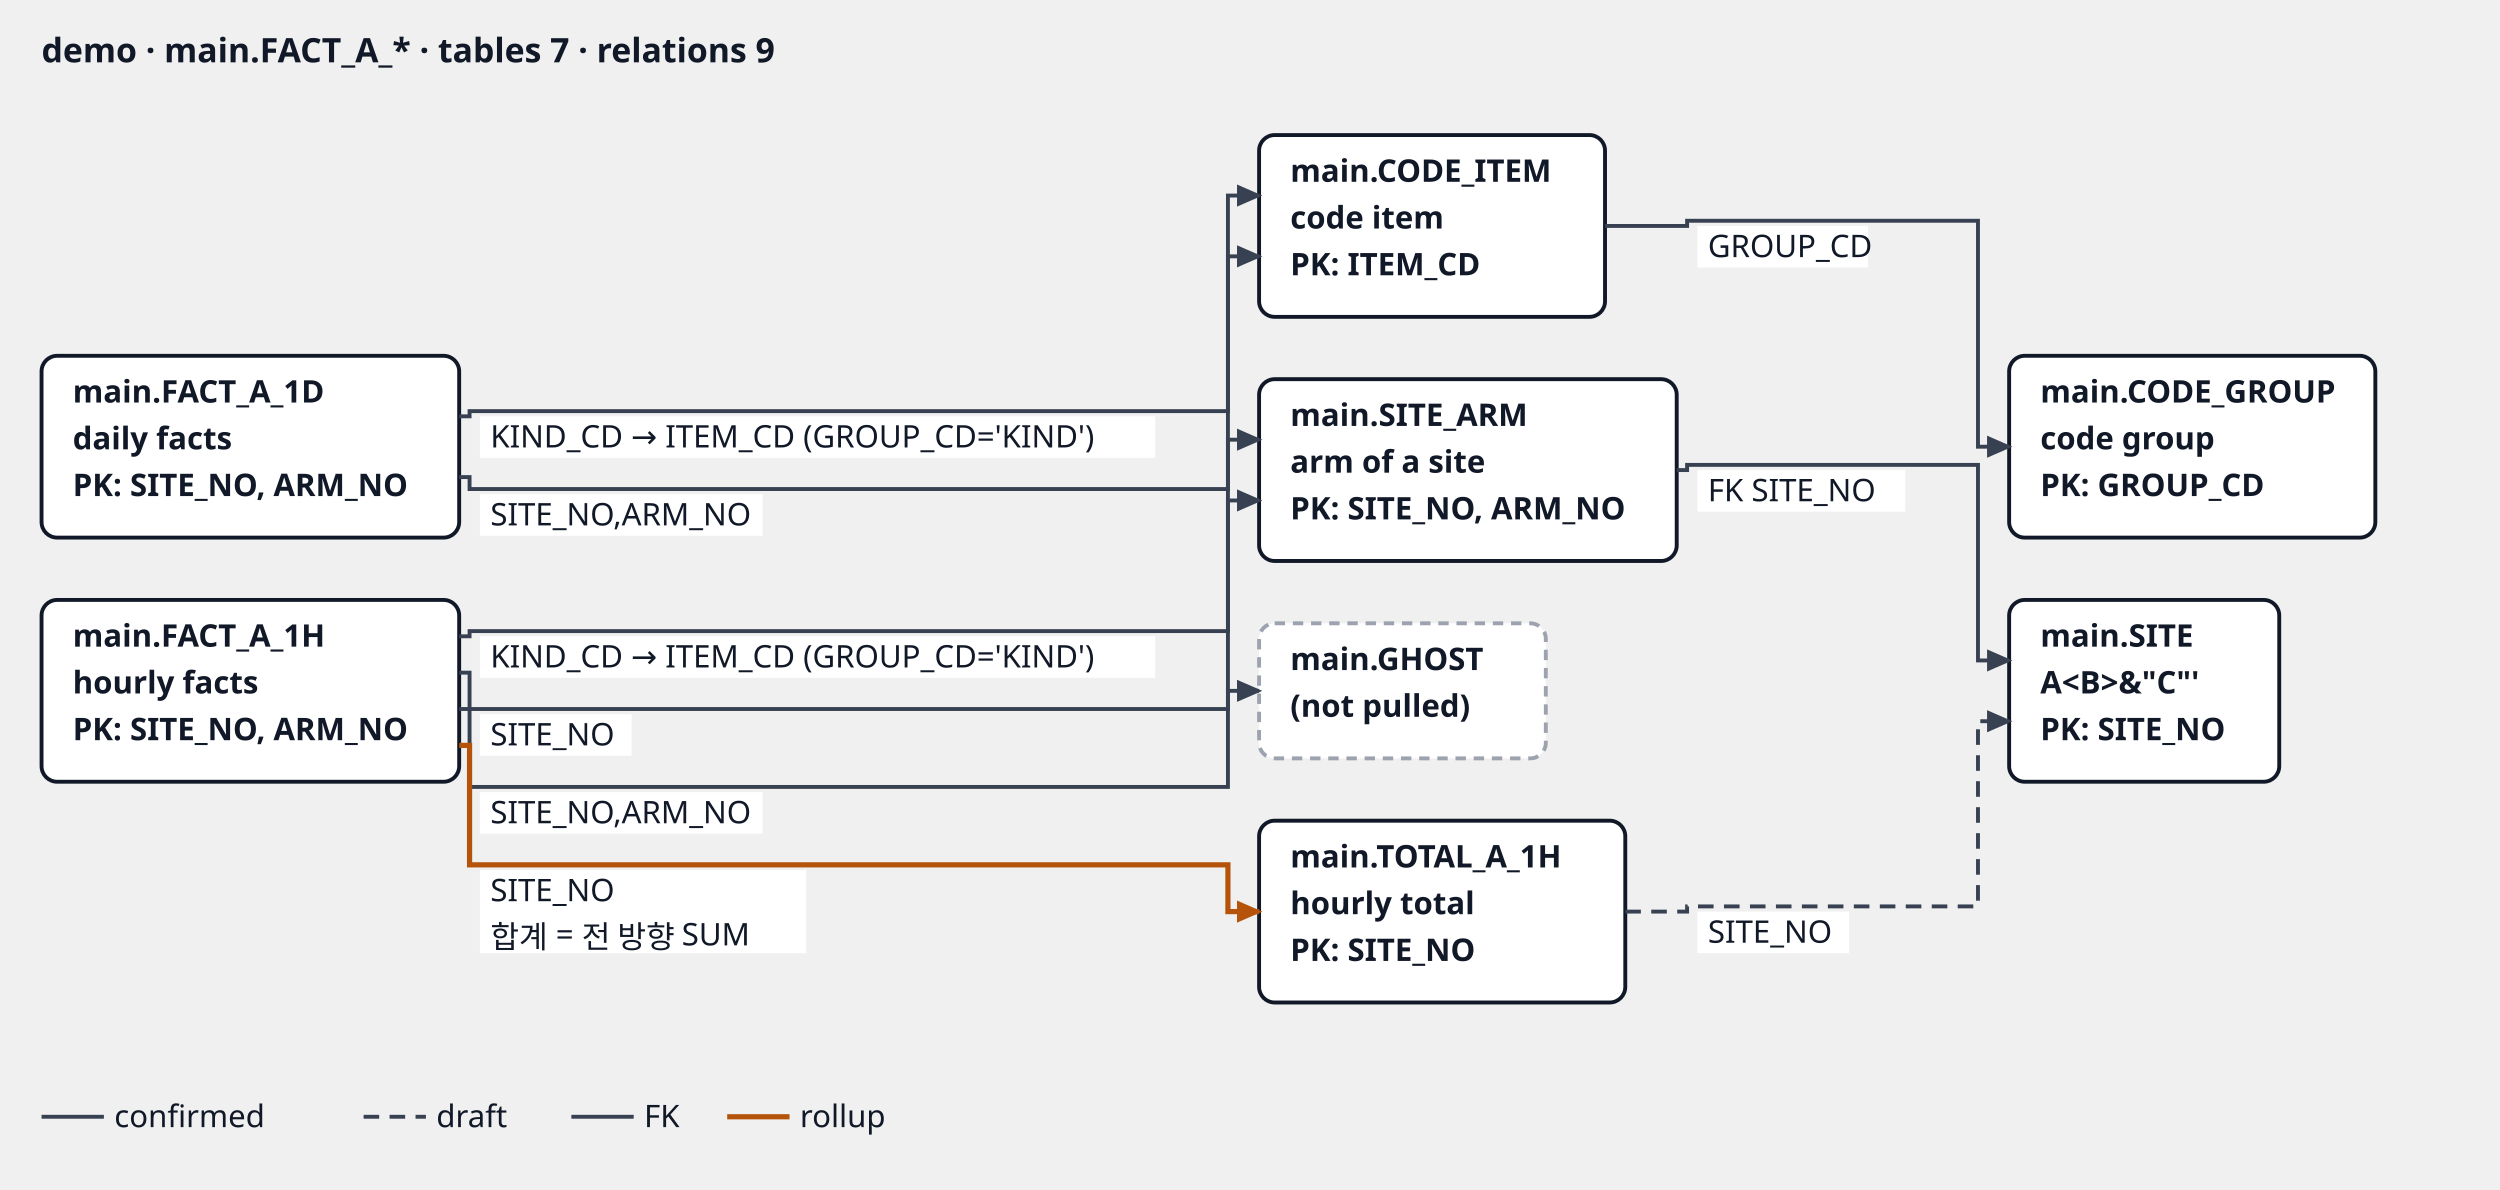
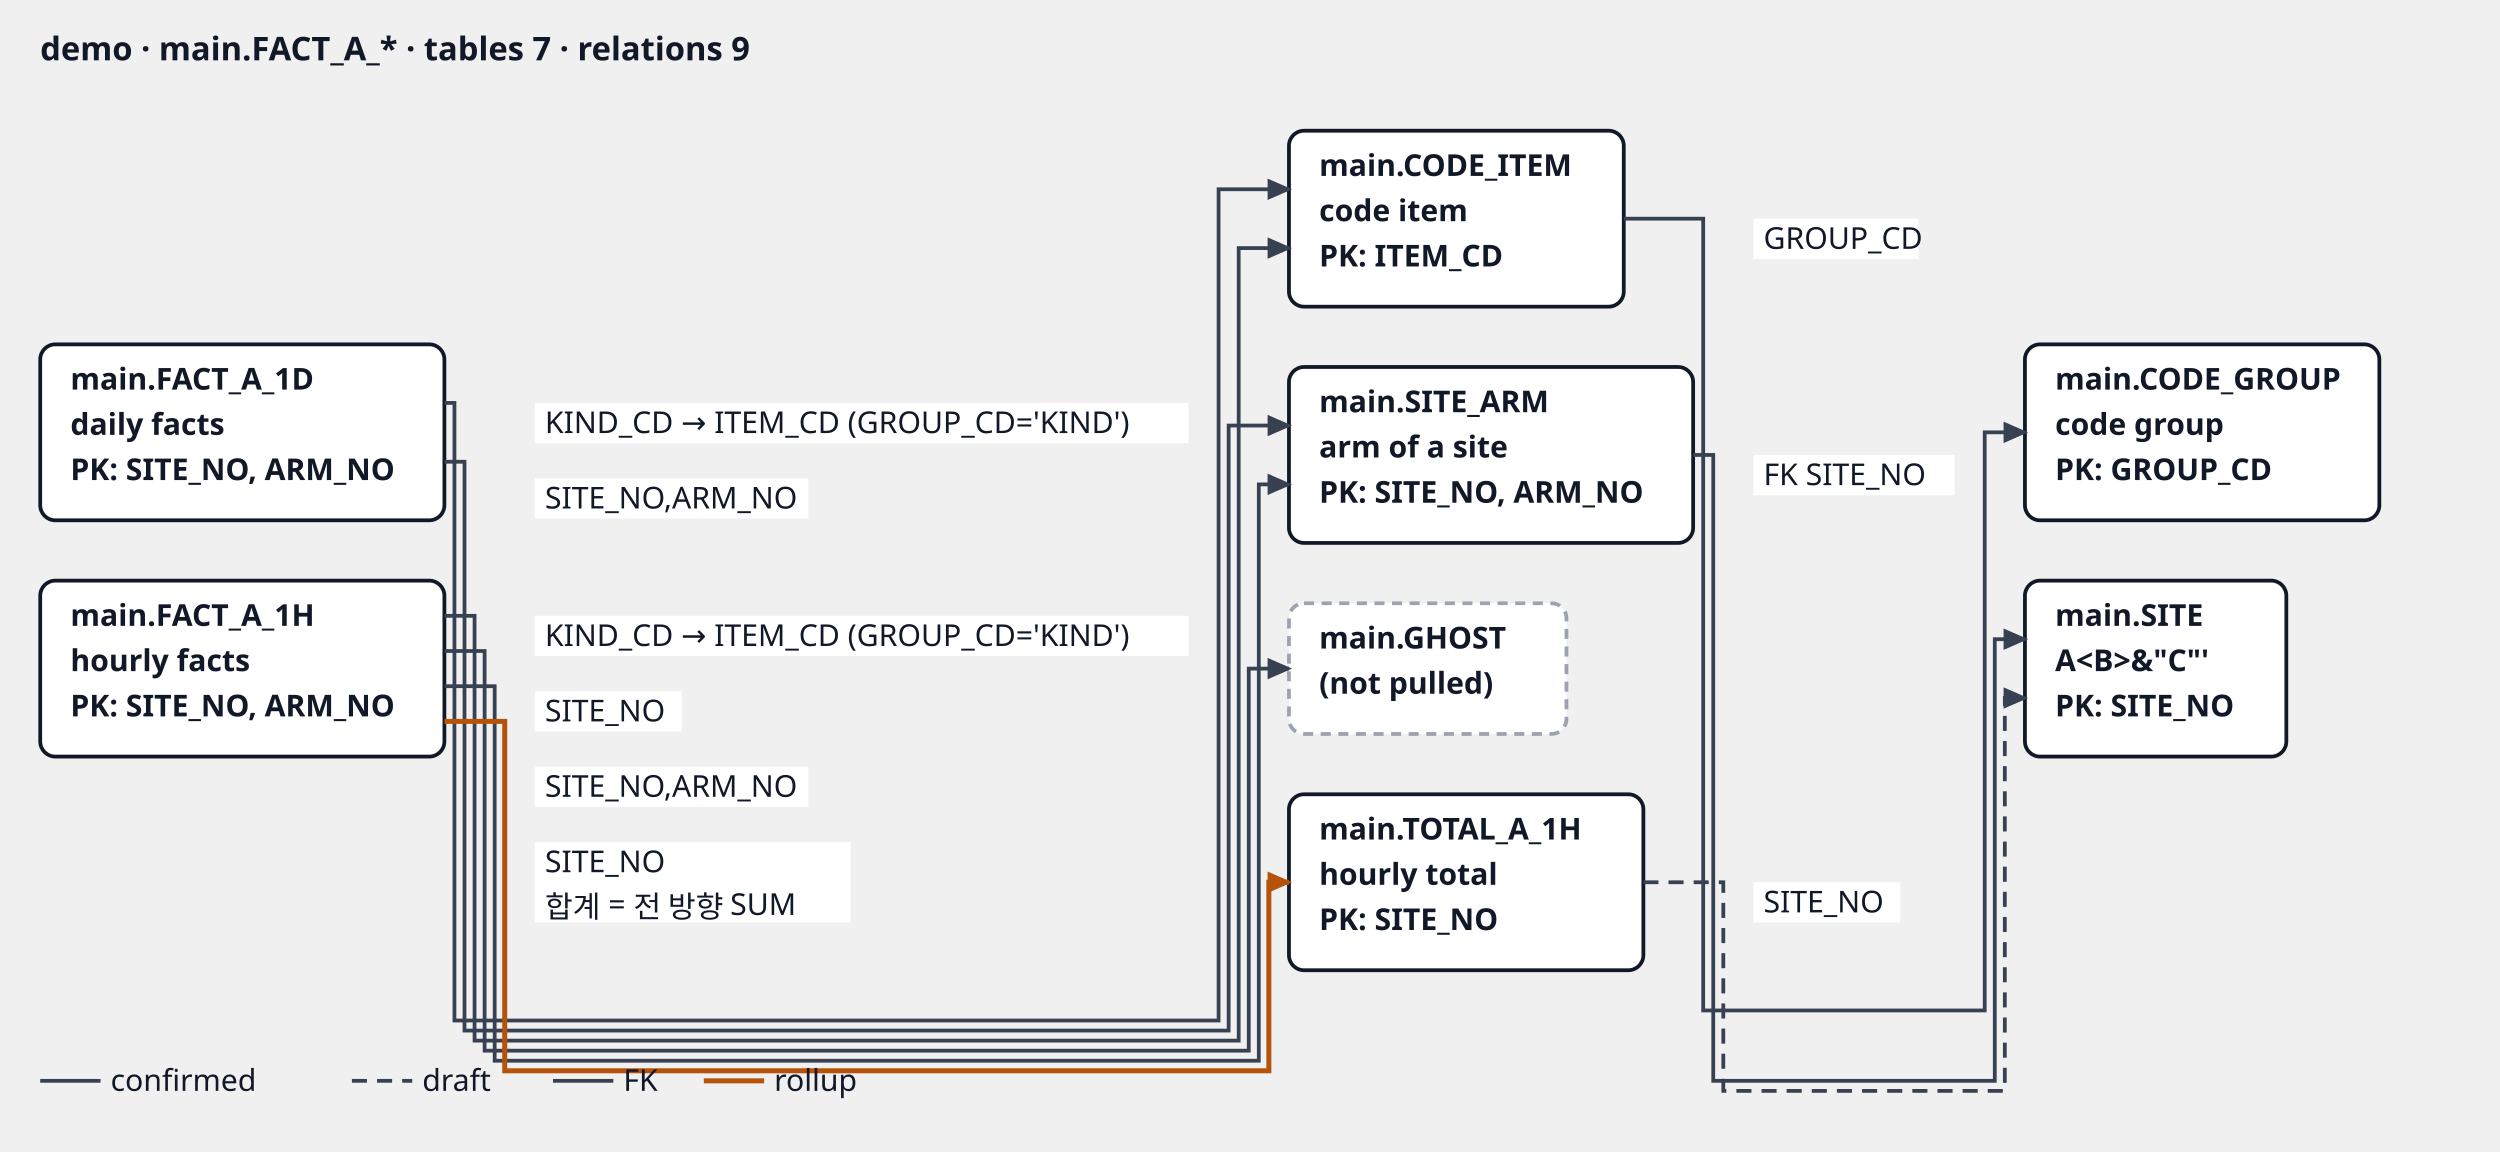
- <svg xmlns="http://www.w3.org/2000/svg" width="962.6" height="458.0" viewBox="0 0 962.6 458.0">
+ <svg xmlns="http://www.w3.org/2000/svg" width="994.6" height="458.0" viewBox="0 0 994.6 458.0">
  <text x="16.0" y="24.0" font-family="Malgun Gothic, Apple SD Gothic Neo, Noto Sans KR, sans-serif" font-size="13" font-weight="700" fill="#111827">demo · main.FACT_A_* · tables 7 · relations 9</text>
  <g id="node-main.CODE_GROUP">
-     <rect x="773.6" y="137.0" width="141.0" height="70.0" rx="6" fill="#ffffff" stroke-width="1.5" stroke="#111827" />
-     <text x="785.6" y="155.0" font-family="Malgun Gothic, Apple SD Gothic Neo, Noto Sans KR, sans-serif" font-size="12" font-weight="700" fill="#111827">main.CODE_GROUP<tspan x="785.6" dy="18">code group</tspan>
-       <tspan x="785.6" dy="18">PK: GROUP_CD</tspan>
+     <rect x="805.6" y="137.0" width="141.0" height="70.0" rx="6" fill="#ffffff" stroke-width="1.5" stroke="#111827" />
+     <text x="817.6" y="155.0" font-family="Malgun Gothic, Apple SD Gothic Neo, Noto Sans KR, sans-serif" font-size="12" font-weight="700" fill="#111827">main.CODE_GROUP<tspan x="817.6" dy="18">code group</tspan>
+       <tspan x="817.6" dy="18">PK: GROUP_CD</tspan>
    </text>
  </g>
  <g id="node-main.CODE_ITEM">
-     <rect x="484.8" y="52.0" width="133.2" height="70.0" rx="6" fill="#ffffff" stroke-width="1.5" stroke="#111827" />
-     <text x="496.8" y="70.0" font-family="Malgun Gothic, Apple SD Gothic Neo, Noto Sans KR, sans-serif" font-size="12" font-weight="700" fill="#111827">main.CODE_ITEM<tspan x="496.8" dy="18">code item</tspan>
-       <tspan x="496.8" dy="18">PK: ITEM_CD</tspan>
+     <rect x="512.8" y="52.0" width="133.2" height="70.0" rx="6" fill="#ffffff" stroke-width="1.5" stroke="#111827" />
+     <text x="524.8" y="70.0" font-family="Malgun Gothic, Apple SD Gothic Neo, Noto Sans KR, sans-serif" font-size="12" font-weight="700" fill="#111827">main.CODE_ITEM<tspan x="524.8" dy="18">code item</tspan>
+       <tspan x="524.8" dy="18">PK: ITEM_CD</tspan>
    </text>
  </g>
  <g id="node-main.FACT_A_1D">
    <rect x="16.0" y="137.0" width="160.8" height="70.0" rx="6" fill="#ffffff" stroke-width="1.5" stroke="#111827" />
    <text x="28.0" y="155.0" font-family="Malgun Gothic, Apple SD Gothic Neo, Noto Sans KR, sans-serif" font-size="12" font-weight="700" fill="#111827">main.FACT_A_1D<tspan x="28.0" dy="18">daily facts</tspan>
      <tspan x="28.0" dy="18">PK: SITE_NO, ARM_NO</tspan>
    </text>
  </g>
  <g id="node-main.FACT_A_1H">
    <rect x="16.0" y="231.0" width="160.8" height="70.0" rx="6" fill="#ffffff" stroke-width="1.5" stroke="#111827" />
    <text x="28.0" y="249.0" font-family="Malgun Gothic, Apple SD Gothic Neo, Noto Sans KR, sans-serif" font-size="12" font-weight="700" fill="#111827">main.FACT_A_1H<tspan x="28.0" dy="18">hourly facts</tspan>
      <tspan x="28.0" dy="18">PK: SITE_NO, ARM_NO</tspan>
    </text>
  </g>
  <g id="node-main.GHOST">
-     <rect x="484.8" y="240.0" width="110.4" height="52.0" rx="6" fill="#ffffff" stroke-width="1.5" stroke="#9ca3af" stroke-dasharray="4 3" />
-     <text x="496.8" y="258.0" font-family="Malgun Gothic, Apple SD Gothic Neo, Noto Sans KR, sans-serif" font-size="12" font-weight="700" fill="#111827">main.GHOST<tspan x="496.8" dy="18">(not pulled)</tspan>
+     <rect x="512.8" y="240.0" width="110.4" height="52.0" rx="6" fill="#ffffff" stroke-width="1.5" stroke="#9ca3af" stroke-dasharray="4 3" />
+     <text x="524.8" y="258.0" font-family="Malgun Gothic, Apple SD Gothic Neo, Noto Sans KR, sans-serif" font-size="12" font-weight="700" fill="#111827">main.GHOST<tspan x="524.8" dy="18">(not pulled)</tspan>
    </text>
  </g>
  <g id="node-main.SITE">
-     <rect x="773.6" y="231.0" width="104.0" height="70.0" rx="6" fill="#ffffff" stroke-width="1.5" stroke="#111827" />
-     <text x="785.6" y="249.0" font-family="Malgun Gothic, Apple SD Gothic Neo, Noto Sans KR, sans-serif" font-size="12" font-weight="700" fill="#111827">main.SITE<tspan x="785.6" dy="18">A&lt;B&gt;&amp;"C"'</tspan>
-       <tspan x="785.6" dy="18">PK: SITE_NO</tspan>
+     <rect x="805.6" y="231.0" width="104.0" height="70.0" rx="6" fill="#ffffff" stroke-width="1.5" stroke="#111827" />
+     <text x="817.6" y="249.0" font-family="Malgun Gothic, Apple SD Gothic Neo, Noto Sans KR, sans-serif" font-size="12" font-weight="700" fill="#111827">main.SITE<tspan x="817.6" dy="18">A&lt;B&gt;&amp;"C"'</tspan>
+       <tspan x="817.6" dy="18">PK: SITE_NO</tspan>
    </text>
  </g>
  <g id="node-main.SITE_ARM">
-     <rect x="484.8" y="146.0" width="160.8" height="70.0" rx="6" fill="#ffffff" stroke-width="1.5" stroke="#111827" />
-     <text x="496.8" y="164.0" font-family="Malgun Gothic, Apple SD Gothic Neo, Noto Sans KR, sans-serif" font-size="12" font-weight="700" fill="#111827">main.SITE_ARM<tspan x="496.8" dy="18">arm of a site</tspan>
-       <tspan x="496.8" dy="18">PK: SITE_NO, ARM_NO</tspan>
+     <rect x="512.8" y="146.0" width="160.8" height="70.0" rx="6" fill="#ffffff" stroke-width="1.5" stroke="#111827" />
+     <text x="524.8" y="164.0" font-family="Malgun Gothic, Apple SD Gothic Neo, Noto Sans KR, sans-serif" font-size="12" font-weight="700" fill="#111827">main.SITE_ARM<tspan x="524.8" dy="18">arm of a site</tspan>
+       <tspan x="524.8" dy="18">PK: SITE_NO, ARM_NO</tspan>
    </text>
  </g>
  <g id="node-main.TOTAL_A_1H">
-     <rect x="484.8" y="316.0" width="141.0" height="70.0" rx="6" fill="#ffffff" stroke-width="1.5" stroke="#111827" />
-     <text x="496.8" y="334.0" font-family="Malgun Gothic, Apple SD Gothic Neo, Noto Sans KR, sans-serif" font-size="12" font-weight="700" fill="#111827">main.TOTAL_A_1H<tspan x="496.8" dy="18">hourly total</tspan>
-       <tspan x="496.8" dy="18">PK: SITE_NO</tspan>
+     <rect x="512.8" y="316.0" width="141.0" height="70.0" rx="6" fill="#ffffff" stroke-width="1.5" stroke="#111827" />
+     <text x="524.8" y="334.0" font-family="Malgun Gothic, Apple SD Gothic Neo, Noto Sans KR, sans-serif" font-size="12" font-weight="700" fill="#111827">main.TOTAL_A_1H<tspan x="524.8" dy="18">hourly total</tspan>
+       <tspan x="524.8" dy="18">PK: SITE_NO</tspan>
    </text>
  </g>
  <g id="edge-0" data-status="confirmed" data-kind="reference">
-     <path d="M 618.0 87.0 L 649.6 87.0 L 649.6 85.0 L 761.6 85.0 L 761.6 172.0 L 773.6 172.0" fill="none" stroke="#374151" stroke-width="1.5" />
-     <polygon points="773.6,172.0 765.6,175.5 765.6,168.5" fill="#374151" stroke="#374151" />
+     <path d="M 646.0 87.0 L 677.6 87.0 L 677.6 402.0 L 789.6 402.0 L 789.6 172.0 L 805.6 172.0" fill="none" stroke="#374151" stroke-width="1.5" />
+     <polygon points="805.6,172.0 797.6,175.5 797.6,168.5" fill="#374151" stroke="#374151" />
  </g>
  <g id="edge-1" data-status="confirmed" data-kind="reference">
-     <path d="M 176.8 160.3 L 180.8 160.3 L 180.8 158.3 L 472.8 158.3 L 472.8 75.3 L 484.8 75.3" fill="none" stroke="#374151" stroke-width="1.5" />
-     <polygon points="484.8,75.3 476.8,78.8 476.8,71.8" fill="#374151" stroke="#374151" />
+     <path d="M 176.8 160.3 L 180.8 160.3 L 180.8 406.0 L 484.8 406.0 L 484.8 75.3 L 512.8 75.3" fill="none" stroke="#374151" stroke-width="1.5" />
+     <polygon points="512.8,75.3 504.8,78.8 504.8,71.8" fill="#374151" stroke="#374151" />
  </g>
  <g id="edge-2" data-status="confirmed" data-kind="reference">
-     <path d="M 176.8 183.7 L 180.8 183.7 L 180.8 188.3 L 472.8 188.3 L 472.8 169.3 L 484.8 169.3" fill="none" stroke="#374151" stroke-width="1.5" />
-     <polygon points="484.8,169.3 476.8,172.8 476.8,165.8" fill="#374151" stroke="#374151" />
+     <path d="M 176.8 183.7 L 184.8 183.7 L 184.8 410.0 L 488.8 410.0 L 488.8 169.3 L 512.8 169.3" fill="none" stroke="#374151" stroke-width="1.5" />
+     <polygon points="512.8,169.3 504.8,172.8 504.8,165.8" fill="#374151" stroke="#374151" />
  </g>
  <g id="edge-3" data-status="confirmed" data-kind="reference">
-     <path d="M 176.8 245.0 L 180.8 245.0 L 180.8 243.0 L 472.8 243.0 L 472.8 98.7 L 484.8 98.7" fill="none" stroke="#374151" stroke-width="1.5" />
-     <polygon points="484.8,98.7 476.8,102.2 476.8,95.2" fill="#374151" stroke="#374151" />
+     <path d="M 176.8 245.0 L 188.8 245.0 L 188.8 414.0 L 492.8 414.0 L 492.8 98.7 L 512.8 98.7" fill="none" stroke="#374151" stroke-width="1.5" />
+     <polygon points="512.8,98.7 504.8,102.2 504.8,95.2" fill="#374151" stroke="#374151" />
  </g>
  <g id="edge-4" data-status="confirmed" data-kind="reference">
-     <path d="M 176.8 259.0 L 180.8 259.0 L 180.8 273.0 L 472.8 273.0 L 472.8 266.0 L 484.8 266.0" fill="none" stroke="#374151" stroke-width="1.5" />
-     <polygon points="484.8,266.0 476.8,269.5 476.8,262.5" fill="#374151" stroke="#374151" />
+     <path d="M 176.8 259.0 L 192.8 259.0 L 192.8 418.0 L 496.8 418.0 L 496.8 266.0 L 512.8 266.0" fill="none" stroke="#374151" stroke-width="1.5" />
+     <polygon points="512.8,266.0 504.8,269.5 504.8,262.5" fill="#374151" stroke="#374151" />
  </g>
  <g id="edge-5" data-status="confirmed" data-kind="reference">
-     <path d="M 176.8 273.0 L 180.8 273.0 L 180.8 303.0 L 472.8 303.0 L 472.8 192.7 L 484.8 192.7" fill="none" stroke="#374151" stroke-width="1.5" />
-     <polygon points="484.8,192.7 476.8,196.2 476.8,189.2" fill="#374151" stroke="#374151" />
+     <path d="M 176.8 273.0 L 196.8 273.0 L 196.8 422.0 L 500.8 422.0 L 500.8 192.7 L 512.8 192.7" fill="none" stroke="#374151" stroke-width="1.5" />
+     <polygon points="512.8,192.7 504.8,196.2 504.8,189.2" fill="#374151" stroke="#374151" />
  </g>
  <g id="edge-6" data-status="confirmed" data-kind="rollup">
-     <path d="M 176.8 287.0 L 180.8 287.0 L 180.8 333.0 L 472.8 333.0 L 472.8 351.0 L 484.8 351.0" fill="none" stroke="#b45309" stroke-width="2" />
-     <polygon points="484.8,351.0 476.8,354.5 476.8,347.5" fill="#b45309" stroke="#b45309" />
+     <path d="M 176.8 287.0 L 200.8 287.0 L 200.8 426.0 L 504.8 426.0 L 504.8 351.0 L 512.8 351.0" fill="none" stroke="#b45309" stroke-width="2" />
+     <polygon points="512.8,351.0 504.8,354.5 504.8,347.5" fill="#b45309" stroke="#b45309" />
  </g>
  <g id="edge-7" data-status="foreign_key" data-kind="reference">
-     <path d="M 645.6 181.0 L 649.6 181.0 L 649.6 179.0 L 761.6 179.0 L 761.6 254.3 L 773.6 254.3" fill="none" stroke="#374151" stroke-width="1.5" />
-     <polygon points="773.6,254.3 765.6,257.8 765.6,250.8" fill="#374151" stroke="#374151" />
+     <path d="M 673.6 181.0 L 681.6 181.0 L 681.6 430.0 L 793.6 430.0 L 793.6 254.3 L 805.6 254.3" fill="none" stroke="#374151" stroke-width="1.5" />
+     <polygon points="805.6,254.3 797.6,257.8 797.6,250.8" fill="#374151" stroke="#374151" />
  </g>
  <g id="edge-8" data-status="draft" data-kind="reference">
-     <path d="M 625.8 351.0 L 649.6 351.0 L 649.6 349.0 L 761.6 349.0 L 761.6 277.7 L 773.6 277.7" fill="none" stroke="#374151" stroke-width="1.5" stroke-dasharray="6 4" />
-     <polygon points="773.6,277.7 765.6,281.2 765.6,274.2" fill="#374151" stroke="#374151" />
+     <path d="M 653.8 351.0 L 685.6 351.0 L 685.6 434.0 L 797.6 434.0 L 797.6 277.7 L 805.6 277.7" fill="none" stroke="#374151" stroke-width="1.5" stroke-dasharray="6 4" />
+     <polygon points="805.6,277.7 797.6,281.2 797.6,274.2" fill="#374151" stroke="#374151" />
  </g>
  <g id="labels">
-     <rect x="653.6" y="87.0" width="65.6" height="16.0" fill="#ffffff" stroke="none" />
-     <text x="657.6" y="99.0" font-family="Malgun Gothic, Apple SD Gothic Neo, Noto Sans KR, sans-serif" font-size="12" font-weight="400" fill="#111827">GROUP_CD</text>
-     <rect x="184.8" y="160.3" width="260.0" height="16.0" fill="#ffffff" stroke="none" />
-     <text x="188.8" y="172.3" font-family="Malgun Gothic, Apple SD Gothic Neo, Noto Sans KR, sans-serif" font-size="12" font-weight="400" fill="#111827">KIND_CD → ITEM_CD (GROUP_CD='KIND')</text>
-     <rect x="184.8" y="190.3" width="108.8" height="16.0" fill="#ffffff" stroke="none" />
-     <text x="188.8" y="202.3" font-family="Malgun Gothic, Apple SD Gothic Neo, Noto Sans KR, sans-serif" font-size="12" font-weight="400" fill="#111827">SITE_NO,ARM_NO</text>
-     <rect x="184.8" y="245.0" width="260.0" height="16.0" fill="#ffffff" stroke="none" />
-     <text x="188.8" y="257.0" font-family="Malgun Gothic, Apple SD Gothic Neo, Noto Sans KR, sans-serif" font-size="12" font-weight="400" fill="#111827">KIND_CD → ITEM_CD (GROUP_CD='KIND')</text>
-     <rect x="184.8" y="275.0" width="58.4" height="16.0" fill="#ffffff" stroke="none" />
-     <text x="188.8" y="287.0" font-family="Malgun Gothic, Apple SD Gothic Neo, Noto Sans KR, sans-serif" font-size="12" font-weight="400" fill="#111827">SITE_NO</text>
-     <rect x="184.8" y="305.0" width="108.8" height="16.0" fill="#ffffff" stroke="none" />
-     <text x="188.8" y="317.0" font-family="Malgun Gothic, Apple SD Gothic Neo, Noto Sans KR, sans-serif" font-size="12" font-weight="400" fill="#111827">SITE_NO,ARM_NO</text>
-     <rect x="184.8" y="335.0" width="125.6" height="32.0" fill="#ffffff" stroke="none" />
-     <text x="188.8" y="347.0" font-family="Malgun Gothic, Apple SD Gothic Neo, Noto Sans KR, sans-serif" font-size="12" font-weight="400" fill="#111827">SITE_NO<tspan x="188.8" dy="18">합계 = 전 방향 SUM</tspan>
+     <rect x="697.6" y="87.0" width="65.6" height="16.0" fill="#ffffff" stroke="none" />
+     <text x="701.6" y="99.0" font-family="Malgun Gothic, Apple SD Gothic Neo, Noto Sans KR, sans-serif" font-size="12" font-weight="400" fill="#111827">GROUP_CD</text>
+     <rect x="212.8" y="160.3" width="260.0" height="16.0" fill="#ffffff" stroke="none" />
+     <text x="216.8" y="172.3" font-family="Malgun Gothic, Apple SD Gothic Neo, Noto Sans KR, sans-serif" font-size="12" font-weight="400" fill="#111827">KIND_CD → ITEM_CD (GROUP_CD='KIND')</text>
+     <rect x="212.8" y="190.3" width="108.8" height="16.0" fill="#ffffff" stroke="none" />
+     <text x="216.8" y="202.3" font-family="Malgun Gothic, Apple SD Gothic Neo, Noto Sans KR, sans-serif" font-size="12" font-weight="400" fill="#111827">SITE_NO,ARM_NO</text>
+     <rect x="212.8" y="245.0" width="260.0" height="16.0" fill="#ffffff" stroke="none" />
+     <text x="216.8" y="257.0" font-family="Malgun Gothic, Apple SD Gothic Neo, Noto Sans KR, sans-serif" font-size="12" font-weight="400" fill="#111827">KIND_CD → ITEM_CD (GROUP_CD='KIND')</text>
+     <rect x="212.8" y="275.0" width="58.4" height="16.0" fill="#ffffff" stroke="none" />
+     <text x="216.8" y="287.0" font-family="Malgun Gothic, Apple SD Gothic Neo, Noto Sans KR, sans-serif" font-size="12" font-weight="400" fill="#111827">SITE_NO</text>
+     <rect x="212.8" y="305.0" width="108.8" height="16.0" fill="#ffffff" stroke="none" />
+     <text x="216.8" y="317.0" font-family="Malgun Gothic, Apple SD Gothic Neo, Noto Sans KR, sans-serif" font-size="12" font-weight="400" fill="#111827">SITE_NO,ARM_NO</text>
+     <rect x="212.8" y="335.0" width="125.6" height="32.0" fill="#ffffff" stroke="none" />
+     <text x="216.8" y="347.0" font-family="Malgun Gothic, Apple SD Gothic Neo, Noto Sans KR, sans-serif" font-size="12" font-weight="400" fill="#111827">SITE_NO<tspan x="216.8" dy="18">합계 = 전 방향 SUM</tspan>
    </text>
-     <rect x="653.6" y="181.0" width="80.0" height="16.0" fill="#ffffff" stroke="none" />
-     <text x="657.6" y="193.0" font-family="Malgun Gothic, Apple SD Gothic Neo, Noto Sans KR, sans-serif" font-size="12" font-weight="400" fill="#111827">FK SITE_NO</text>
-     <rect x="653.6" y="351.0" width="58.4" height="16.0" fill="#ffffff" stroke="none" />
-     <text x="657.6" y="363.0" font-family="Malgun Gothic, Apple SD Gothic Neo, Noto Sans KR, sans-serif" font-size="12" font-weight="400" fill="#111827">SITE_NO</text>
+     <rect x="697.6" y="181.0" width="80.0" height="16.0" fill="#ffffff" stroke="none" />
+     <text x="701.6" y="193.0" font-family="Malgun Gothic, Apple SD Gothic Neo, Noto Sans KR, sans-serif" font-size="12" font-weight="400" fill="#111827">FK SITE_NO</text>
+     <rect x="697.6" y="351.0" width="58.4" height="16.0" fill="#ffffff" stroke="none" />
+     <text x="701.6" y="363.0" font-family="Malgun Gothic, Apple SD Gothic Neo, Noto Sans KR, sans-serif" font-size="12" font-weight="400" fill="#111827">SITE_NO</text>
  </g>
  <g id="legend">
    <path d="M 16.0 430.0 L 40.0 430.0" fill="none" stroke="#374151" stroke-width="1.5" />
    <text x="44.0" y="434.0" font-family="Malgun Gothic, Apple SD Gothic Neo, Noto Sans KR, sans-serif" font-size="12" fill="#111827">confirmed</text>
    <path d="M 140.0 430.0 L 164.0 430.0" fill="none" stroke="#374151" stroke-width="1.5" stroke-dasharray="6 4" />
    <text x="168.0" y="434.0" font-family="Malgun Gothic, Apple SD Gothic Neo, Noto Sans KR, sans-serif" font-size="12" fill="#111827">draft</text>
    <path d="M 220.0 430.0 L 244.0 430.0" fill="none" stroke="#374151" stroke-width="1.5" />
    <text x="248.0" y="434.0" font-family="Malgun Gothic, Apple SD Gothic Neo, Noto Sans KR, sans-serif" font-size="12" fill="#111827">FK</text>
    <path d="M 280.0 430.0 L 304.0 430.0" fill="none" stroke="#b45309" stroke-width="2" />
    <text x="308.0" y="434.0" font-family="Malgun Gothic, Apple SD Gothic Neo, Noto Sans KR, sans-serif" font-size="12" fill="#111827">rollup</text>
  </g>
</svg>
